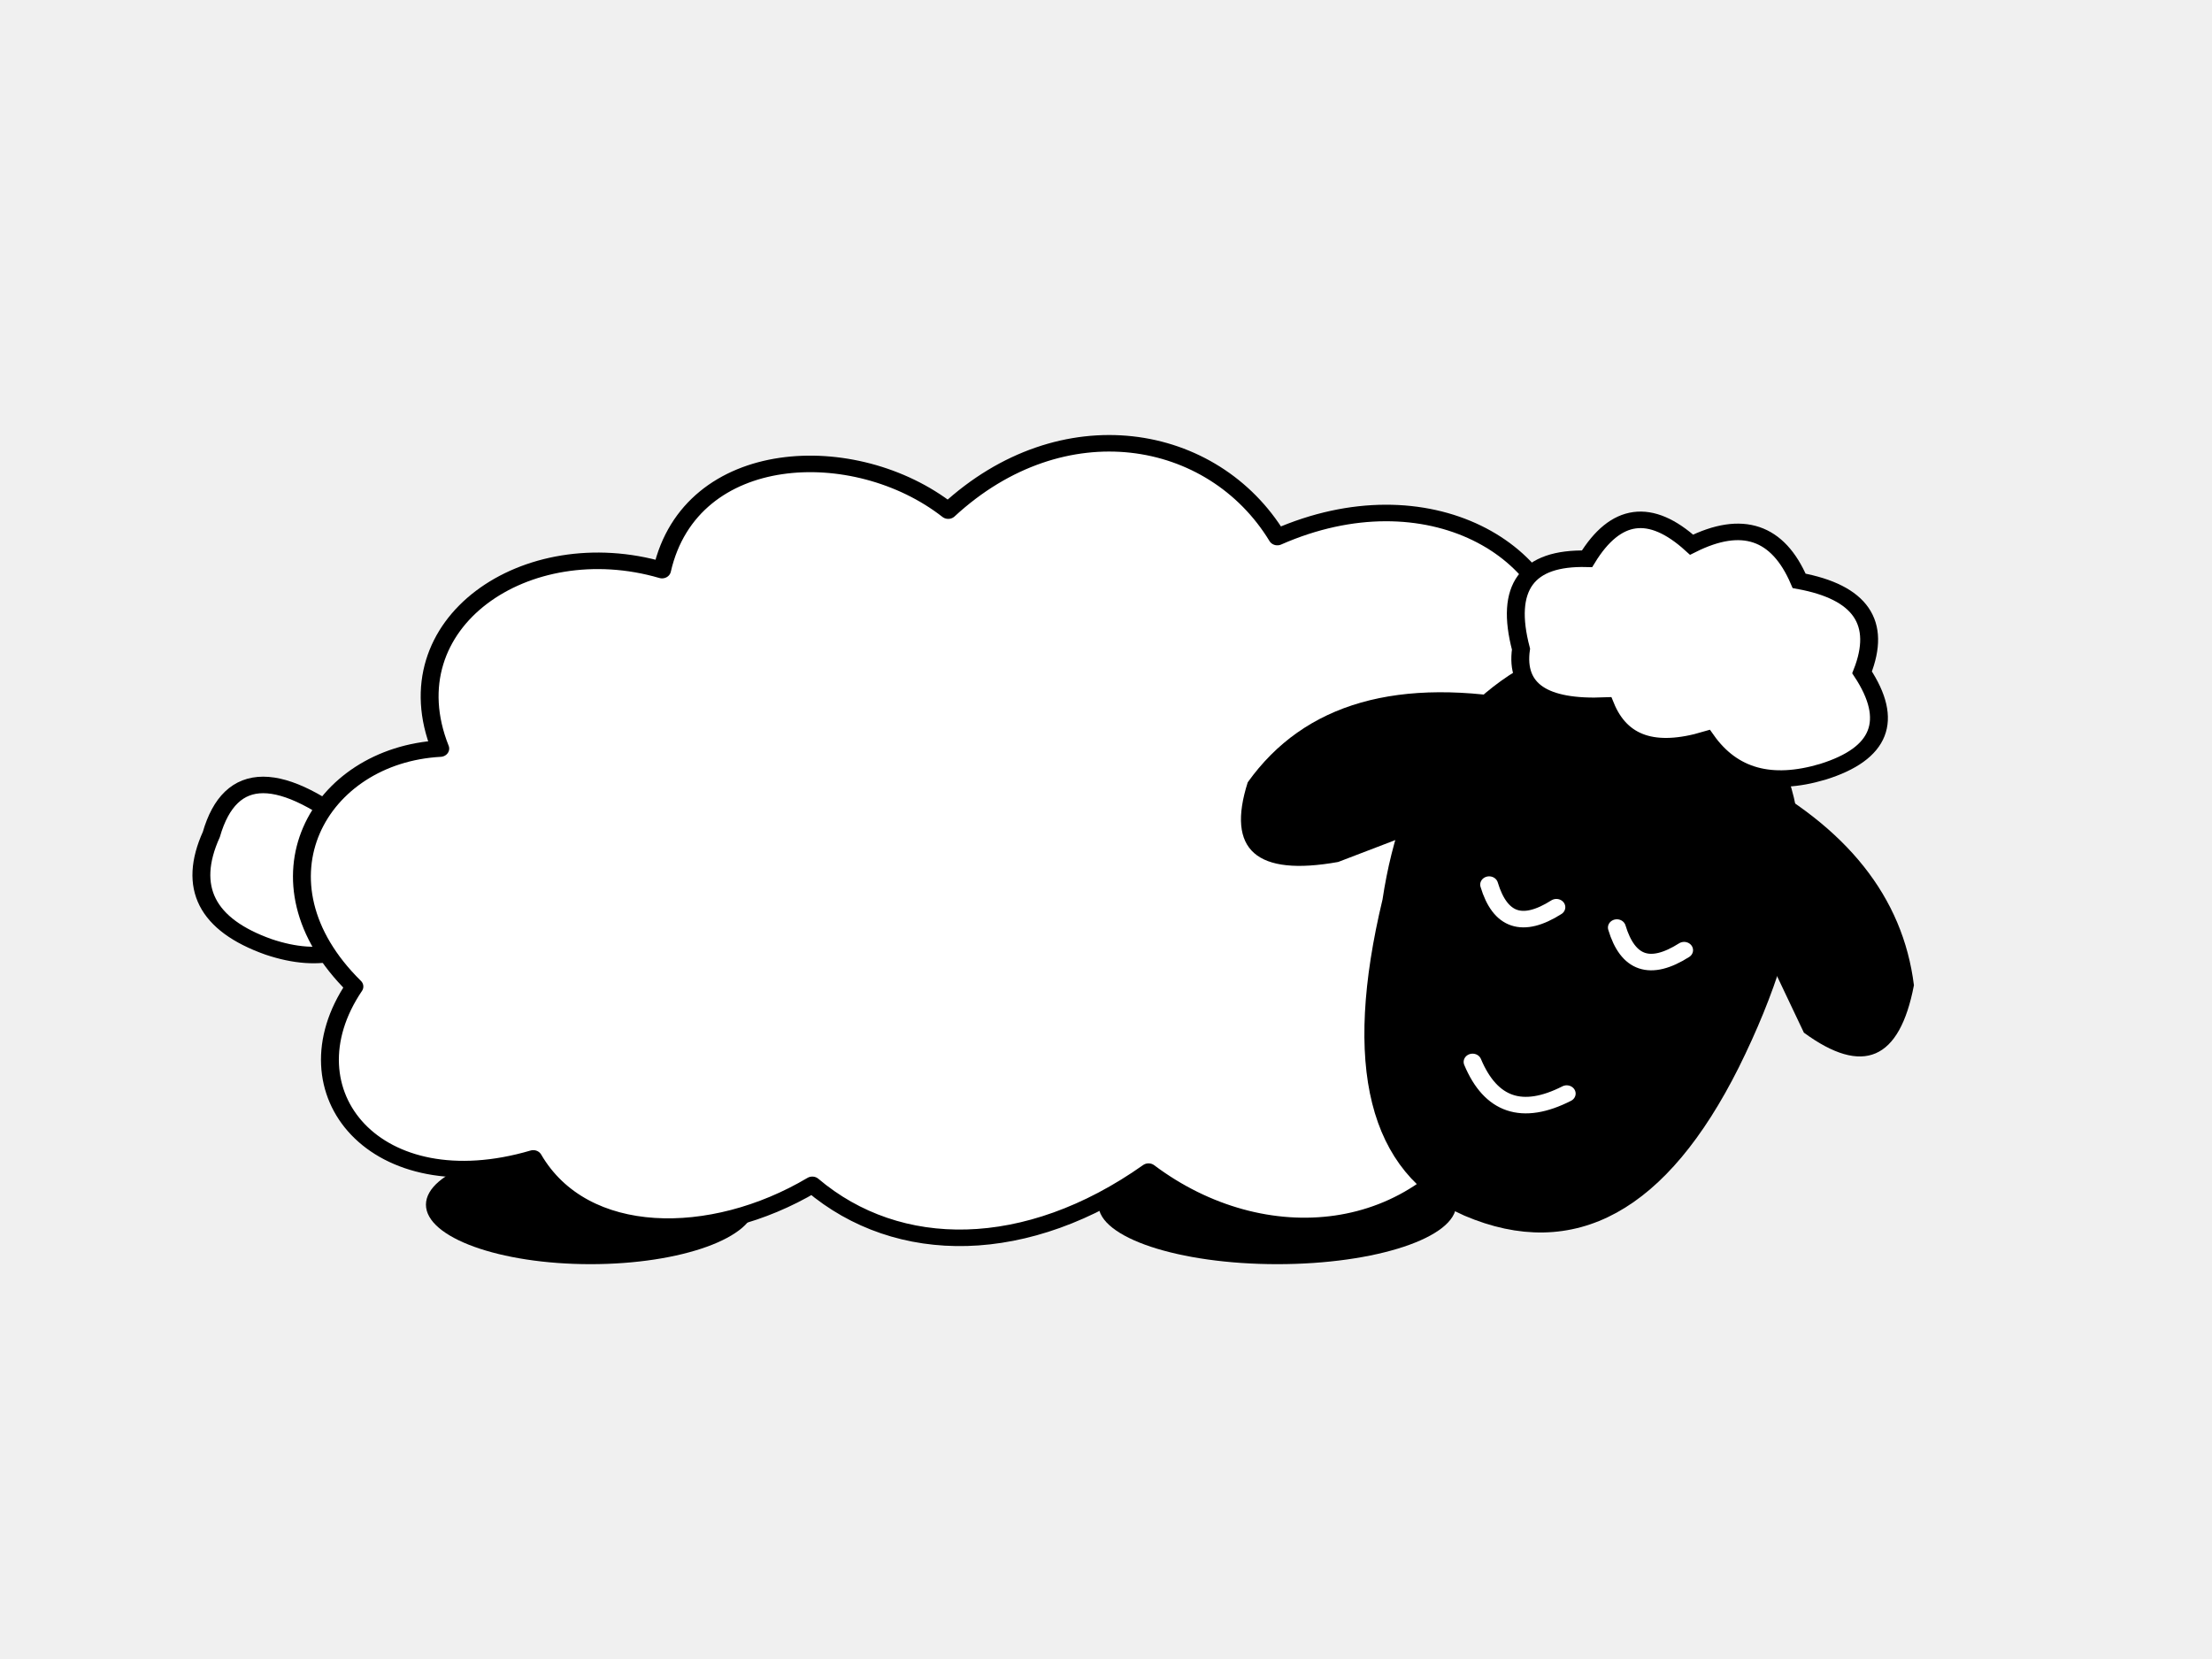
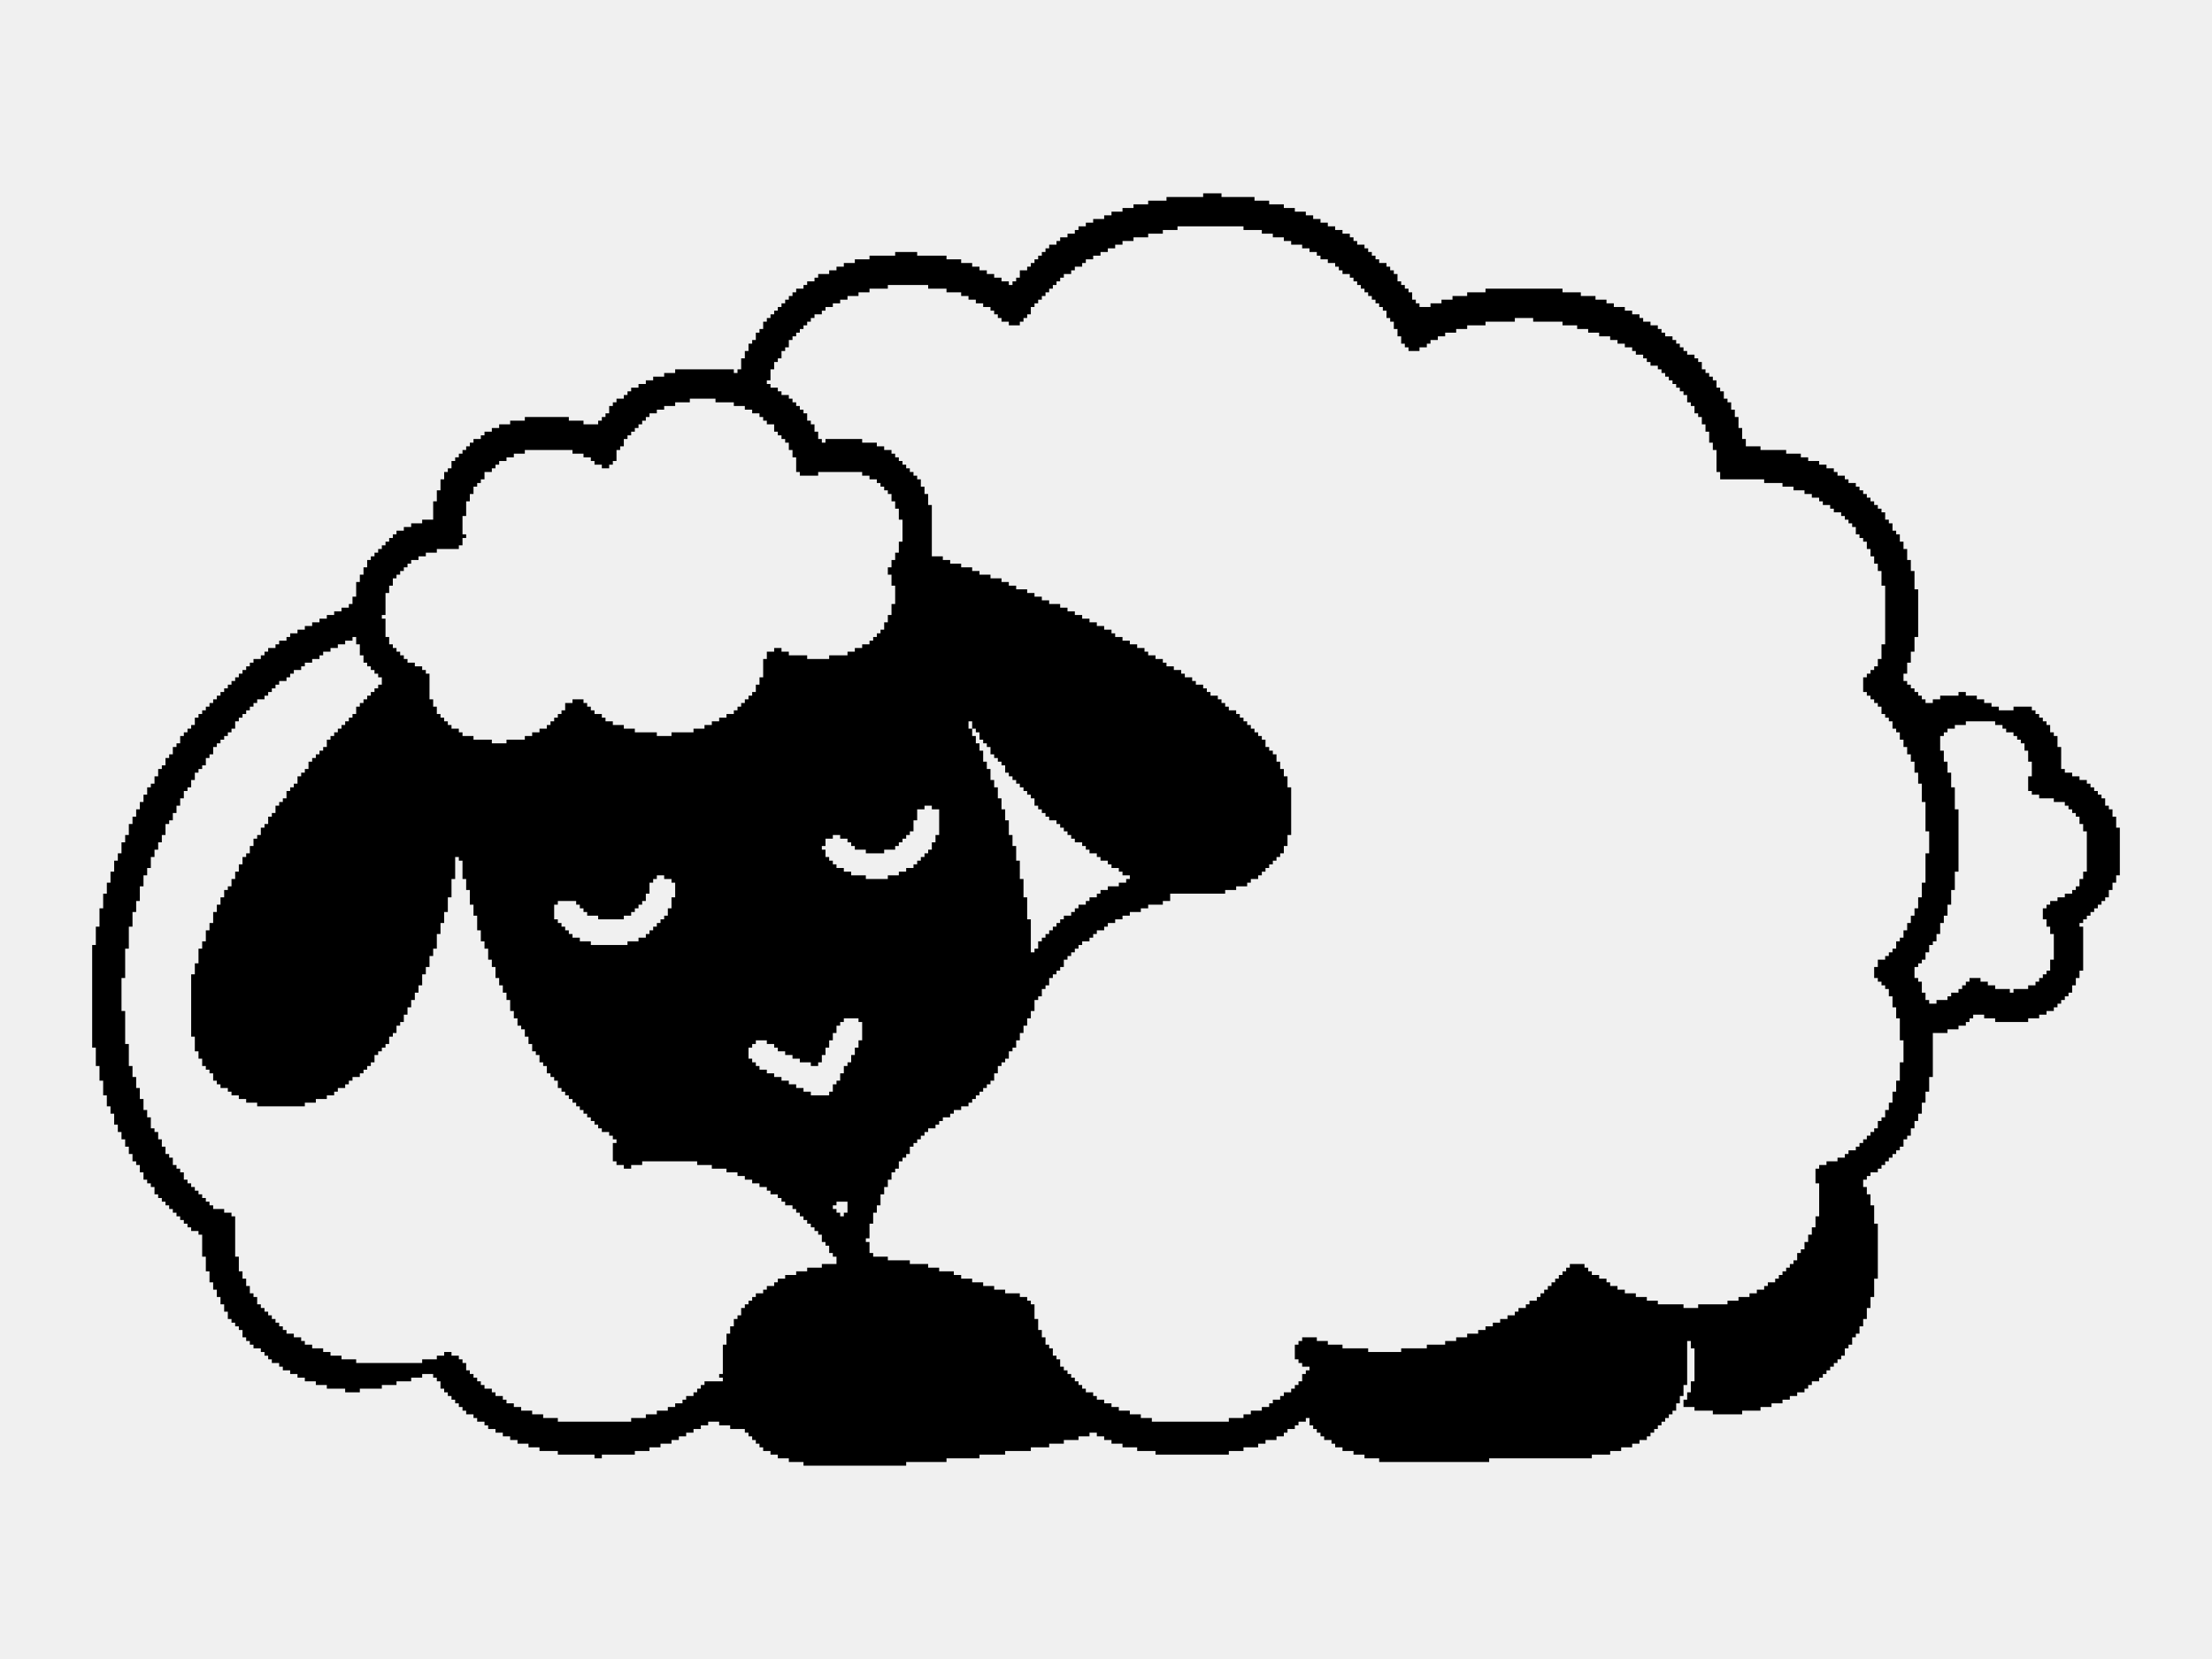
- <svg xmlns="http://www.w3.org/2000/svg" width="256" height="192" viewBox="0 0 256 192">
-   <g transform="translate(12 10) scale(.9)">
-     <g transform="translate(12 18) scale(.92 .85)">
-       <path d="M23 92q-17-15-21 0q-5 12 8 17q11 4 17-5" fill="white" stroke="black" stroke-width="2.5" />
-       <ellipse cx="55" cy="148" rx="23" ry="9" fill="black" />
-       <ellipse cx="151" cy="148" rx="25" ry="9" fill="black" />
-       <path d="M47 141C25 148 12 131 22 115C7 99 17 80 34 79C27 60 46 46 65 52C69 33 92 32 105 43C121 27 142 31 151 47C172 37 191 49 191 66C211 67 215 88 202 99C214 119 199 136 181 134C171 154 149 156 133 143C116 156 98 156 86 145C72 154 54 154 47 141Z" fill="white" stroke="black" stroke-width="2.5" stroke-linejoin="round" />
-       <g transform="rotate(20 183 93)">
-         <path d="M181 64q-16 15-10 43q5 38 26 40q24 2 27-33q3-37-15-49Z" fill="black" stroke="black" stroke-width="2.5" />
-         <path d="M179 72q-28 4-33 25q1 16 16 7l24-22M211 72q24 4 33 22q3 17-12 12l-21-22" fill="black" />
-         <path d="M183 100q5 7 10 0m9 0q5 7 10 0" fill="none" stroke="white" stroke-width="2.5" stroke-linecap="round" />
-         <path d="M190 126q7 8 14 0" fill="none" stroke="white" stroke-width="2.5" stroke-linecap="round" />
-         <path d="M175 65q-8-12 4-16q2-12 13-7q8-9 16 0q13-2 13 10q10 8 0 16q-9 7-17 1q-9 7-15 0q-12 5-14-4Z" fill="white" stroke="black" stroke-width="2.5" />
-       </g>
-     </g>
+ <svg xmlns="http://www.w3.org/2000/svg" width="384" height="288" viewBox="0 0 384 288">
+   <g transform="translate(16 33.56239) scale(0.636528)">
+     <path fill="black" d="M303 0h5v1h-5ZM293 1h24v1h-24ZM288 2h33v1h-33ZM284 3h41v1h-41ZM281 4h47v1h-47ZM278 5h53v1h-53ZM276 6h57v1h-57ZM273 7h62v1h-62ZM271 8h66v1h-66ZM269 9h27v1h-27ZM314 9h25v1h-25ZM268 10h24v1h-24ZM319 10h22v1h-22ZM266 11h22v1h-22ZM322 11h21v1h-21ZM264 12h20v1h-20ZM325 12h19v1h-19ZM263 13h18v1h-18ZM327 13h18v1h-18ZM261 14h18v1h-18ZM330 14h17v1h-17ZM260 15h17v1h-17ZM332 15h16v1h-16ZM219 16h6v1h-6ZM259 16h16v1h-16ZM334 16h15v1h-15ZM212 17h21v1h-21ZM258 17h15v1h-15ZM335 17h15v1h-15ZM208 18h29v1h-29ZM257 18h14v1h-14ZM337 18h14v1h-14ZM205 19h35v1h-35ZM256 19h14v1h-14ZM339 19h14v1h-14ZM203 20h39v1h-39ZM255 20h13v1h-13ZM340 20h14v1h-14ZM201 21h43v1h-43ZM253 21h14v1h-14ZM341 21h14v1h-14ZM198 22h48v1h-48ZM253 22h12v1h-12ZM343 22h13v1h-13ZM197 23h51v1h-51ZM252 23h12v1h-12ZM344 23h12v1h-12ZM195 24h55v1h-55ZM251 24h12v1h-12ZM345 24h12v1h-12ZM194 25h23v1h-23ZM228 25h34v1h-34ZM346 25h12v1h-12ZM192 26h20v1h-20ZM233 26h28v1h-28ZM347 26h12v1h-12ZM380 26h21v1h-21ZM191 27h18v1h-18ZM237 27h23v1h-23ZM348 27h12v1h-12ZM375 27h31v1h-31ZM190 28h16v1h-16ZM239 28h20v1h-20ZM349 28h11v1h-11ZM371 28h39v1h-39ZM189 29h15v1h-15ZM241 29h17v1h-17ZM350 29h11v1h-11ZM368 29h45v1h-45ZM188 30h14v1h-14ZM243 30h14v1h-14ZM351 30h11v1h-11ZM365 30h50v1h-50ZM187 31h13v1h-13ZM245 31h11v1h-11ZM352 31h66v1h-66ZM186 32h13v1h-13ZM246 32h10v1h-10ZM353 32h67v1h-67ZM185 33h12v1h-12ZM247 33h8v1h-8ZM353 33h69v1h-69ZM184 34h12v1h-12ZM248 34h6v1h-6ZM354 34h34v1h-34ZM393 34h30v1h-30ZM183 35h12v1h-12ZM250 35h3v1h-3ZM355 35h25v1h-25ZM401 35h24v1h-24ZM183 36h11v1h-11ZM355 36h20v1h-20ZM405 36h22v1h-22ZM182 37h11v1h-11ZM356 37h16v1h-16ZM408 37h20v1h-20ZM181 38h11v1h-11ZM356 38h13v1h-13ZM411 38h18v1h-18ZM181 39h10v1h-10ZM357 39h10v1h-10ZM414 39h17v1h-17ZM180 40h10v1h-10ZM357 40h8v1h-8ZM416 40h16v1h-16ZM179 41h11v1h-11ZM358 41h6v1h-6ZM418 41h15v1h-15ZM179 42h10v1h-10ZM359 42h3v1h-3ZM420 42h14v1h-14ZM178 43h10v1h-10ZM421 43h14v1h-14ZM178 44h10v1h-10ZM423 44h14v1h-14ZM177 45h10v1h-10ZM424 45h14v1h-14ZM177 46h9v1h-9ZM425 46h14v1h-14ZM177 47h9v1h-9ZM427 47h12v1h-12ZM159 48h16v1h-16ZM176 48h9v1h-9ZM428 48h12v1h-12ZM156 49h29v1h-29ZM429 49h12v1h-12ZM153 50h32v1h-32ZM430 50h12v1h-12ZM151 51h33v1h-33ZM431 51h12v1h-12ZM149 52h36v1h-36ZM432 52h11v1h-11ZM147 53h40v1h-40ZM433 53h11v1h-11ZM146 54h42v1h-42ZM434 54h11v1h-11ZM145 55h45v1h-45ZM435 55h10v1h-10ZM143 56h20v1h-20ZM170 56h21v1h-21ZM435 56h11v1h-11ZM142 57h17v1h-17ZM175 57h17v1h-17ZM436 57h11v1h-11ZM141 58h15v1h-15ZM178 58h15v1h-15ZM437 58h10v1h-10ZM141 59h13v1h-13ZM180 59h14v1h-14ZM437 59h11v1h-11ZM140 60h12v1h-12ZM182 60h13v1h-13ZM438 60h10v1h-10ZM118 61h12v1h-12ZM139 61h12v1h-12ZM183 61h12v1h-12ZM439 61h10v1h-10ZM114 62h20v1h-20ZM138 62h12v1h-12ZM184 62h12v1h-12ZM439 62h10v1h-10ZM111 63h38v1h-38ZM186 63h11v1h-11ZM440 63h9v1h-9ZM109 64h39v1h-39ZM186 64h11v1h-11ZM440 64h10v1h-10ZM107 65h40v1h-40ZM187 65h11v1h-11ZM441 65h9v1h-9ZM106 66h40v1h-40ZM188 66h10v1h-10ZM441 66h9v1h-9ZM104 67h41v1h-41ZM189 67h10v1h-10ZM200 67h10v1h-10ZM441 67h10v1h-10ZM103 68h42v1h-42ZM190 68h24v1h-24ZM442 68h9v1h-9ZM102 69h42v1h-42ZM190 69h26v1h-26ZM442 69h13v1h-13ZM101 70h17v1h-17ZM131 70h12v1h-12ZM191 70h27v1h-27ZM443 70h19v1h-19ZM100 71h15v1h-15ZM134 71h9v1h-9ZM191 71h28v1h-28ZM443 71h23v1h-23ZM99 72h14v1h-14ZM136 72h7v1h-7ZM192 72h28v1h-28ZM443 72h25v1h-25ZM98 73h13v1h-13ZM137 73h5v1h-5ZM192 73h29v1h-29ZM443 73h28v1h-28ZM98 74h12v1h-12ZM139 74h2v1h-2ZM192 74h30v1h-30ZM443 74h30v1h-30ZM97 75h12v1h-12ZM192 75h31v1h-31ZM443 75h32v1h-32ZM96 76h11v1h-11ZM193 76h5v1h-5ZM210 76h14v1h-14ZM444 76h32v1h-32ZM96 77h11v1h-11ZM212 77h13v1h-13ZM444 77h34v1h-34ZM95 78h11v1h-11ZM214 78h12v1h-12ZM456 78h23v1h-23ZM95 79h10v1h-10ZM215 79h11v1h-11ZM461 79h20v1h-20ZM95 80h9v1h-9ZM216 80h11v1h-11ZM464 80h18v1h-18ZM94 81h10v1h-10ZM217 81h10v1h-10ZM467 81h16v1h-16ZM94 82h9v1h-9ZM218 82h10v1h-10ZM469 82h15v1h-15ZM94 83h9v1h-9ZM218 83h10v1h-10ZM471 83h14v1h-14ZM93 84h9v1h-9ZM219 84h9v1h-9ZM472 84h14v1h-14ZM93 85h9v1h-9ZM219 85h10v1h-10ZM474 85h13v1h-13ZM93 86h9v1h-9ZM220 86h9v1h-9ZM475 86h13v1h-13ZM93 87h9v1h-9ZM220 87h9v1h-9ZM477 87h12v1h-12ZM93 88h8v1h-8ZM220 88h9v1h-9ZM478 88h11v1h-11ZM90 89h11v1h-11ZM221 89h8v1h-8ZM479 89h11v1h-11ZM87 90h14v1h-14ZM221 90h8v1h-8ZM480 90h11v1h-11ZM85 91h16v1h-16ZM221 91h8v1h-8ZM481 91h10v1h-10ZM83 92h18v1h-18ZM221 92h8v1h-8ZM481 92h11v1h-11ZM82 93h20v1h-20ZM221 93h8v1h-8ZM482 93h11v1h-11ZM81 94h20v1h-20ZM221 94h8v1h-8ZM483 94h10v1h-10ZM80 95h21v1h-21ZM220 95h9v1h-9ZM484 95h10v1h-10ZM79 96h21v1h-21ZM220 96h9v1h-9ZM484 96h10v1h-10ZM78 97h16v1h-16ZM220 97h9v1h-9ZM485 97h10v1h-10ZM77 98h14v1h-14ZM219 98h10v1h-10ZM485 98h10v1h-10ZM76 99h13v1h-13ZM219 99h13v1h-13ZM486 99h9v1h-9ZM75 100h12v1h-12ZM218 100h16v1h-16ZM486 100h10v1h-10ZM75 101h11v1h-11ZM218 101h19v1h-19ZM487 101h9v1h-9ZM74 102h11v1h-11ZM217 102h23v1h-23ZM487 102h9v1h-9ZM74 103h10v1h-10ZM217 103h25v1h-25ZM488 103h9v1h-9ZM73 104h10v1h-10ZM218 104h27v1h-27ZM488 104h9v1h-9ZM73 105h9v1h-9ZM218 105h30v1h-30ZM488 105h9v1h-9ZM72 106h10v1h-10ZM218 106h32v1h-32ZM488 106h9v1h-9ZM72 107h9v1h-9ZM219 107h33v1h-33ZM489 107h8v1h-8ZM72 108h9v1h-9ZM219 108h36v1h-36ZM489 108h9v1h-9ZM72 109h8v1h-8ZM219 109h38v1h-38ZM489 109h9v1h-9ZM71 110h9v1h-9ZM219 110h40v1h-40ZM489 110h9v1h-9ZM71 111h9v1h-9ZM219 111h42v1h-42ZM489 111h9v1h-9ZM70 112h10v1h-10ZM218 112h46v1h-46ZM489 112h9v1h-9ZM68 113h12v1h-12ZM218 113h48v1h-48ZM489 113h9v1h-9ZM66 114h14v1h-14ZM218 114h50v1h-50ZM489 114h9v1h-9ZM64 115h15v1h-15ZM217 115h53v1h-53ZM489 115h9v1h-9ZM62 116h18v1h-18ZM217 116h55v1h-55ZM489 116h9v1h-9ZM60 117h20v1h-20ZM216 117h58v1h-58ZM489 117h9v1h-9ZM58 118h22v1h-22ZM216 118h60v1h-60ZM489 118h9v1h-9ZM56 119h24v1h-24ZM215 119h63v1h-63ZM489 119h9v1h-9ZM54 120h26v1h-26ZM214 120h65v1h-65ZM489 120h9v1h-9ZM53 121h18v1h-18ZM72 121h9v1h-9ZM213 121h68v1h-68ZM489 121h8v1h-8ZM51 122h18v1h-18ZM72 122h9v1h-9ZM212 122h71v1h-71ZM489 122h8v1h-8ZM50 123h17v1h-17ZM73 123h9v1h-9ZM210 123h75v1h-75ZM488 123h9v1h-9ZM48 124h17v1h-17ZM73 124h10v1h-10ZM186 124h2v1h-2ZM208 124h79v1h-79ZM488 124h9v1h-9ZM47 125h16v1h-16ZM73 125h11v1h-11ZM184 125h6v1h-6ZM206 125h82v1h-82ZM488 125h8v1h-8ZM46 126h16v1h-16ZM74 126h11v1h-11ZM184 126h11v1h-11ZM201 126h89v1h-89ZM488 126h8v1h-8ZM44 127h16v1h-16ZM74 127h12v1h-12ZM183 127h109v1h-109ZM487 127h9v1h-9ZM43 128h15v1h-15ZM75 128h13v1h-13ZM183 128h110v1h-110ZM487 128h8v1h-8ZM42 129h15v1h-15ZM76 129h14v1h-14ZM183 129h112v1h-112ZM486 129h9v1h-9ZM41 130h14v1h-14ZM77 130h14v1h-14ZM183 130h114v1h-114ZM485 130h10v1h-10ZM40 131h14v1h-14ZM78 131h14v1h-14ZM183 131h115v1h-115ZM484 131h10v1h-10ZM39 132h14v1h-14ZM79 132h13v1h-13ZM182 132h118v1h-118ZM483 132h11v1h-11ZM38 133h13v1h-13ZM79 133h13v1h-13ZM182 133h119v1h-119ZM483 133h12v1h-12ZM37 134h13v1h-13ZM78 134h14v1h-14ZM181 134h122v1h-122ZM483 134h13v1h-13ZM36 135h13v1h-13ZM77 135h15v1h-15ZM181 135h123v1h-123ZM483 135h14v1h-14ZM35 136h13v1h-13ZM76 136h16v1h-16ZM180 136h125v1h-125ZM484 136h14v1h-14ZM509 136h2v1h-2ZM34 137h13v1h-13ZM75 137h17v1h-17ZM179 137h128v1h-128ZM485 137h14v1h-14ZM504 137h10v1h-10ZM33 138h12v1h-12ZM74 138h19v1h-19ZM131 138h3v1h-3ZM178 138h130v1h-130ZM486 138h14v1h-14ZM502 138h14v1h-14ZM32 139h12v1h-12ZM73 139h20v1h-20ZM129 139h6v1h-6ZM177 139h132v1h-132ZM487 139h31v1h-31ZM31 140h12v1h-12ZM72 140h22v1h-22ZM129 140h7v1h-7ZM176 140h134v1h-134ZM488 140h32v1h-32ZM524 140h5v1h-5ZM30 141h12v1h-12ZM72 141h22v1h-22ZM128 141h9v1h-9ZM175 141h137v1h-137ZM488 141h42v1h-42ZM29 142h12v1h-12ZM71 142h24v1h-24ZM127 142h12v1h-12ZM173 142h140v1h-140ZM489 142h42v1h-42ZM28 143h12v1h-12ZM70 143h26v1h-26ZM126 143h14v1h-14ZM171 143h143v1h-143ZM490 143h42v1h-42ZM28 144h11v1h-11ZM69 144h28v1h-28ZM125 144h17v1h-17ZM169 144h70v1h-70ZM240 144h75v1h-75ZM491 144h20v1h-20ZM519 144h14v1h-14ZM27 145h12v1h-12ZM68 145h30v1h-30ZM124 145h21v1h-21ZM167 145h72v1h-72ZM240 145h76v1h-76ZM491 145h17v1h-17ZM521 145h13v1h-13ZM26 146h12v1h-12ZM67 146h33v1h-33ZM122 146h26v1h-26ZM164 146h76v1h-76ZM241 146h76v1h-76ZM492 146h14v1h-14ZM522 146h12v1h-12ZM25 147h12v1h-12ZM66 147h35v1h-35ZM120 147h34v1h-34ZM158 147h82v1h-82ZM242 147h76v1h-76ZM493 147h12v1h-12ZM524 147h11v1h-11ZM24 148h12v1h-12ZM65 148h39v1h-39ZM118 148h123v1h-123ZM242 148h77v1h-77ZM493 148h11v1h-11ZM525 148h11v1h-11ZM24 149h11v1h-11ZM64 149h45v1h-45ZM113 149h128v1h-128ZM243 149h77v1h-77ZM494 149h10v1h-10ZM526 149h10v1h-10ZM23 150h11v1h-11ZM64 150h178v1h-178ZM244 150h76v1h-76ZM494 150h10v1h-10ZM527 150h9v1h-9ZM22 151h11v1h-11ZM63 151h179v1h-179ZM245 151h76v1h-76ZM495 151h9v1h-9ZM527 151h10v1h-10ZM22 152h11v1h-11ZM62 152h181v1h-181ZM245 152h77v1h-77ZM495 152h10v1h-10ZM528 152h9v1h-9ZM21 153h11v1h-11ZM61 153h182v1h-182ZM246 153h77v1h-77ZM496 153h9v1h-9ZM528 153h9v1h-9ZM20 154h11v1h-11ZM60 154h183v1h-183ZM247 154h76v1h-76ZM496 154h9v1h-9ZM528 154h9v1h-9ZM20 155h11v1h-11ZM59 155h185v1h-185ZM248 155h76v1h-76ZM497 155h9v1h-9ZM529 155h8v1h-8ZM19 156h11v1h-11ZM59 156h185v1h-185ZM249 156h75v1h-75ZM497 156h9v1h-9ZM529 156h8v1h-8ZM18 157h11v1h-11ZM58 157h187v1h-187ZM249 157h76v1h-76ZM497 157h9v1h-9ZM529 157h9v1h-9ZM18 158h10v1h-10ZM57 158h188v1h-188ZM250 158h75v1h-75ZM498 158h9v1h-9ZM529 158h11v1h-11ZM17 159h11v1h-11ZM56 159h189v1h-189ZM251 159h75v1h-75ZM498 159h9v1h-9ZM528 159h14v1h-14ZM17 160h10v1h-10ZM56 160h190v1h-190ZM252 160h74v1h-74ZM498 160h9v1h-9ZM528 160h16v1h-16ZM16 161h11v1h-11ZM55 161h191v1h-191ZM253 161h73v1h-73ZM499 161h8v1h-8ZM528 161h17v1h-17ZM15 162h11v1h-11ZM54 162h193v1h-193ZM254 162h73v1h-73ZM499 162h9v1h-9ZM528 162h18v1h-18ZM15 163h10v1h-10ZM53 163h194v1h-194ZM255 163h72v1h-72ZM499 163h9v1h-9ZM529 163h18v1h-18ZM14 164h11v1h-11ZM53 164h194v1h-194ZM256 164h71v1h-71ZM499 164h9v1h-9ZM531 164h17v1h-17ZM14 165h10v1h-10ZM52 165h196v1h-196ZM257 165h70v1h-70ZM499 165h9v1h-9ZM535 165h14v1h-14ZM13 166h11v1h-11ZM51 166h197v1h-197ZM257 166h70v1h-70ZM500 166h8v1h-8ZM538 166h11v1h-11ZM13 167h10v1h-10ZM50 167h177v1h-177ZM229 167h19v1h-19ZM258 167h69v1h-69ZM500 167h8v1h-8ZM539 167h11v1h-11ZM12 168h11v1h-11ZM50 168h175v1h-175ZM231 168h18v1h-18ZM259 168h68v1h-68ZM500 168h9v1h-9ZM540 168h11v1h-11ZM12 169h10v1h-10ZM49 169h176v1h-176ZM231 169h18v1h-18ZM260 169h67v1h-67ZM500 169h9v1h-9ZM541 169h10v1h-10ZM11 170h11v1h-11ZM48 170h177v1h-177ZM231 170h18v1h-18ZM261 170h66v1h-66ZM500 170h9v1h-9ZM542 170h10v1h-10ZM11 171h10v1h-10ZM48 171h176v1h-176ZM231 171h19v1h-19ZM263 171h64v1h-64ZM500 171h9v1h-9ZM542 171h10v1h-10ZM10 172h10v1h-10ZM47 172h177v1h-177ZM231 172h19v1h-19ZM264 172h63v1h-63ZM500 172h9v1h-9ZM543 172h9v1h-9ZM10 173h10v1h-10ZM46 173h178v1h-178ZM231 173h19v1h-19ZM265 173h62v1h-62ZM500 173h9v1h-9ZM543 173h10v1h-10ZM10 174h10v1h-10ZM46 174h177v1h-177ZM231 174h19v1h-19ZM266 174h61v1h-61ZM501 174h8v1h-8ZM544 174h9v1h-9ZM9 175h10v1h-10ZM45 175h157v1h-157ZM204 175h18v1h-18ZM230 175h21v1h-21ZM267 175h59v1h-59ZM501 175h8v1h-8ZM544 175h9v1h-9ZM9 176h10v1h-10ZM44 176h156v1h-156ZM206 176h15v1h-15ZM230 176h21v1h-21ZM268 176h58v1h-58ZM501 176h8v1h-8ZM544 176h9v1h-9ZM8 177h10v1h-10ZM44 177h156v1h-156ZM207 177h13v1h-13ZM229 177h22v1h-22ZM270 177h56v1h-56ZM501 177h8v1h-8ZM544 177h9v1h-9ZM8 178h10v1h-10ZM43 178h156v1h-156ZM208 178h11v1h-11ZM229 178h23v1h-23ZM271 178h54v1h-54ZM501 178h8v1h-8ZM544 178h9v1h-9ZM8 179h9v1h-9ZM43 179h157v1h-157ZM211 179h5v1h-5ZM228 179h24v1h-24ZM272 179h53v1h-53ZM501 179h8v1h-8ZM544 179h9v1h-9ZM7 180h10v1h-10ZM42 180h158v1h-158ZM227 180h25v1h-25ZM274 180h50v1h-50ZM500 180h9v1h-9ZM544 180h9v1h-9ZM7 181h9v1h-9ZM41 181h58v1h-58ZM100 181h101v1h-101ZM226 181h26v1h-26ZM275 181h48v1h-48ZM500 181h9v1h-9ZM544 181h9v1h-9ZM6 182h10v1h-10ZM41 182h58v1h-58ZM101 182h101v1h-101ZM225 182h28v1h-28ZM277 182h45v1h-45ZM500 182h9v1h-9ZM544 182h9v1h-9ZM6 183h10v1h-10ZM40 183h59v1h-59ZM101 183h102v1h-102ZM224 183h29v1h-29ZM278 183h43v1h-43ZM500 183h9v1h-9ZM544 183h9v1h-9ZM6 184h9v1h-9ZM40 184h59v1h-59ZM101 184h104v1h-104ZM222 184h31v1h-31ZM280 184h40v1h-40ZM500 184h9v1h-9ZM544 184h9v1h-9ZM5 185h10v1h-10ZM39 185h60v1h-60ZM101 185h106v1h-106ZM220 185h33v1h-33ZM281 185h38v1h-38ZM500 185h8v1h-8ZM543 185h10v1h-10ZM5 186h9v1h-9ZM39 186h60v1h-60ZM101 186h53v1h-53ZM156 186h55v1h-55ZM217 186h36v1h-36ZM283 186h35v1h-35ZM500 186h8v1h-8ZM543 186h9v1h-9ZM5 187h9v1h-9ZM38 187h60v1h-60ZM102 187h51v1h-51ZM158 187h96v1h-96ZM282 187h34v1h-34ZM500 187h8v1h-8ZM542 187h10v1h-10ZM4 188h10v1h-10ZM38 188h60v1h-60ZM102 188h50v1h-50ZM159 188h95v1h-95ZM280 188h35v1h-35ZM499 188h9v1h-9ZM542 188h9v1h-9ZM4 189h9v1h-9ZM37 189h61v1h-61ZM102 189h50v1h-50ZM159 189h95v1h-95ZM277 189h35v1h-35ZM499 189h9v1h-9ZM541 189h10v1h-10ZM4 190h9v1h-9ZM36 190h62v1h-62ZM103 190h49v1h-49ZM159 190h95v1h-95ZM275 190h34v1h-34ZM499 190h8v1h-8ZM540 190h10v1h-10ZM3 191h10v1h-10ZM36 191h62v1h-62ZM103 191h48v1h-48ZM159 191h95v1h-95ZM274 191h20v1h-20ZM499 191h8v1h-8ZM538 191h12v1h-12ZM3 192h10v1h-10ZM35 192h62v1h-62ZM103 192h48v1h-48ZM158 192h97v1h-97ZM272 192h22v1h-22ZM498 192h9v1h-9ZM536 192h13v1h-13ZM3 193h9v1h-9ZM35 193h62v1h-62ZM103 193h24v1h-24ZM132 193h18v1h-18ZM158 193h97v1h-97ZM271 193h21v1h-21ZM498 193h9v1h-9ZM534 193h14v1h-14ZM3 194h9v1h-9ZM34 194h63v1h-63ZM104 194h22v1h-22ZM133 194h16v1h-16ZM158 194h97v1h-97ZM269 194h19v1h-19ZM498 194h8v1h-8ZM533 194h14v1h-14ZM2 195h10v1h-10ZM34 195h63v1h-63ZM104 195h22v1h-22ZM134 195h14v1h-14ZM157 195h98v1h-98ZM268 195h18v1h-18ZM497 195h9v1h-9ZM532 195h14v1h-14ZM2 196h9v1h-9ZM33 196h63v1h-63ZM104 196h22v1h-22ZM135 196h12v1h-12ZM157 196h98v1h-98ZM267 196h16v1h-16ZM497 196h9v1h-9ZM532 196h13v1h-13ZM2 197h9v1h-9ZM33 197h63v1h-63ZM105 197h21v1h-21ZM138 197h7v1h-7ZM156 197h99v1h-99ZM265 197h16v1h-16ZM496 197h9v1h-9ZM532 197h12v1h-12ZM2 198h9v1h-9ZM33 198h63v1h-63ZM105 198h22v1h-22ZM155 198h101v1h-101ZM264 198h15v1h-15ZM496 198h9v1h-9ZM533 198h10v1h-10ZM2 199h9v1h-9ZM32 199h63v1h-63ZM105 199h23v1h-23ZM154 199h102v1h-102ZM263 199h14v1h-14ZM495 199h9v1h-9ZM533 199h9v1h-9ZM1 200h9v1h-9ZM32 200h63v1h-63ZM105 200h24v1h-24ZM153 200h103v1h-103ZM262 200h14v1h-14ZM495 200h9v1h-9ZM534 200h9v1h-9ZM1 201h9v1h-9ZM31 201h64v1h-64ZM106 201h24v1h-24ZM152 201h104v1h-104ZM261 201h13v1h-13ZM494 201h10v1h-10ZM534 201h9v1h-9ZM1 202h9v1h-9ZM31 202h63v1h-63ZM106 202h25v1h-25ZM151 202h105v1h-105ZM260 202h13v1h-13ZM494 202h9v1h-9ZM535 202h8v1h-8ZM1 203h9v1h-9ZM31 203h63v1h-63ZM106 203h27v1h-27ZM149 203h107v1h-107ZM259 203h13v1h-13ZM493 203h10v1h-10ZM535 203h8v1h-8ZM1 204h9v1h-9ZM30 204h64v1h-64ZM107 204h29v1h-29ZM146 204h110v1h-110ZM258 204h12v1h-12ZM492 204h10v1h-10ZM535 204h8v1h-8ZM0 205h10v1h-10ZM30 205h64v1h-64ZM107 205h149v1h-149ZM258 205h11v1h-11ZM492 205h9v1h-9ZM535 205h8v1h-8ZM0 206h9v1h-9ZM29 206h64v1h-64ZM108 206h148v1h-148ZM257 206h11v1h-11ZM491 206h10v1h-10ZM535 206h8v1h-8ZM0 207h9v1h-9ZM29 207h64v1h-64ZM108 207h159v1h-159ZM490 207h10v1h-10ZM535 207h8v1h-8ZM0 208h9v1h-9ZM29 208h63v1h-63ZM108 208h158v1h-158ZM489 208h11v1h-11ZM535 208h8v1h-8ZM0 209h9v1h-9ZM29 209h63v1h-63ZM109 209h156v1h-156ZM487 209h12v1h-12ZM534 209h9v1h-9ZM0 210h9v1h-9ZM28 210h64v1h-64ZM109 210h156v1h-156ZM487 210h11v1h-11ZM534 210h9v1h-9ZM0 211h9v1h-9ZM28 211h63v1h-63ZM110 211h154v1h-154ZM486 211h11v1h-11ZM534 211h9v1h-9ZM0 212h9v1h-9ZM28 212h63v1h-63ZM110 212h153v1h-153ZM486 212h11v1h-11ZM533 212h9v1h-9ZM0 213h9v1h-9ZM27 213h63v1h-63ZM110 213h152v1h-152ZM486 213h11v1h-11ZM532 213h10v1h-10ZM0 214h8v1h-8ZM27 214h63v1h-63ZM111 214h150v1h-150ZM487 214h11v1h-11ZM512 214h3v1h-3ZM531 214h10v1h-10ZM0 215h8v1h-8ZM27 215h63v1h-63ZM111 215h150v1h-150ZM488 215h11v1h-11ZM511 215h6v1h-6ZM530 215h11v1h-11ZM0 216h8v1h-8ZM27 216h62v1h-62ZM112 216h148v1h-148ZM489 216h10v1h-10ZM510 216h9v1h-9ZM528 216h12v1h-12ZM0 217h8v1h-8ZM27 217h62v1h-62ZM112 217h147v1h-147ZM490 217h9v1h-9ZM509 217h14v1h-14ZM524 217h16v1h-16ZM0 218h8v1h-8ZM27 218h61v1h-61ZM113 218h146v1h-146ZM490 218h10v1h-10ZM507 218h32v1h-32ZM0 219h8v1h-8ZM27 219h61v1h-61ZM113 219h145v1h-145ZM491 219h9v1h-9ZM506 219h32v1h-32ZM0 220h8v1h-8ZM27 220h60v1h-60ZM114 220h143v1h-143ZM491 220h10v1h-10ZM503 220h34v1h-34ZM0 221h8v1h-8ZM27 221h60v1h-60ZM114 221h143v1h-143ZM491 221h45v1h-45ZM0 222h8v1h-8ZM27 222h59v1h-59ZM114 222h143v1h-143ZM492 222h43v1h-43ZM0 223h9v1h-9ZM27 223h59v1h-59ZM115 223h141v1h-141ZM492 223h41v1h-41ZM0 224h9v1h-9ZM27 224h58v1h-58ZM115 224h141v1h-141ZM492 224h21v1h-21ZM516 224h15v1h-15ZM0 225h9v1h-9ZM27 225h58v1h-58ZM116 225h89v1h-89ZM209 225h46v1h-46ZM493 225h19v1h-19ZM519 225h9v1h-9ZM0 226h9v1h-9ZM27 226h57v1h-57ZM116 226h88v1h-88ZM210 226h45v1h-45ZM493 226h18v1h-18ZM0 227h9v1h-9ZM27 227h56v1h-56ZM117 227h86v1h-86ZM210 227h44v1h-44ZM493 227h16v1h-16ZM0 228h9v1h-9ZM27 228h56v1h-56ZM118 228h85v1h-85ZM210 228h44v1h-44ZM493 228h13v1h-13ZM0 229h9v1h-9ZM27 229h55v1h-55ZM118 229h84v1h-84ZM210 229h43v1h-43ZM493 229h9v1h-9ZM0 230h9v1h-9ZM28 230h53v1h-53ZM119 230h83v1h-83ZM210 230h43v1h-43ZM493 230h9v1h-9ZM0 231h9v1h-9ZM28 231h53v1h-53ZM119 231h62v1h-62ZM184 231h17v1h-17ZM209 231h43v1h-43ZM494 231h8v1h-8ZM0 232h10v1h-10ZM28 232h52v1h-52ZM120 232h60v1h-60ZM186 232h15v1h-15ZM209 232h43v1h-43ZM494 232h8v1h-8ZM1 233h9v1h-9ZM28 233h51v1h-51ZM120 233h59v1h-59ZM187 233h13v1h-13ZM208 233h43v1h-43ZM494 233h8v1h-8ZM1 234h9v1h-9ZM29 234h49v1h-49ZM121 234h58v1h-58ZM189 234h11v1h-11ZM208 234h42v1h-42ZM494 234h8v1h-8ZM1 235h9v1h-9ZM29 235h48v1h-48ZM122 235h57v1h-57ZM191 235h8v1h-8ZM207 235h43v1h-43ZM494 235h8v1h-8ZM1 236h9v1h-9ZM30 236h47v1h-47ZM122 236h58v1h-58ZM193 236h6v1h-6ZM207 236h42v1h-42ZM494 236h8v1h-8ZM1 237h9v1h-9ZM30 237h46v1h-46ZM123 237h58v1h-58ZM196 237h2v1h-2ZM206 237h42v1h-42ZM493 237h9v1h-9ZM2 238h9v1h-9ZM31 238h44v1h-44ZM124 238h58v1h-58ZM205 238h42v1h-42ZM493 238h9v1h-9ZM2 239h9v1h-9ZM32 239h42v1h-42ZM124 239h60v1h-60ZM205 239h42v1h-42ZM493 239h9v1h-9ZM2 240h9v1h-9ZM33 240h40v1h-40ZM125 240h61v1h-61ZM204 240h42v1h-42ZM493 240h9v1h-9ZM2 241h10v1h-10ZM33 241h38v1h-38ZM126 241h62v1h-62ZM204 241h42v1h-42ZM493 241h8v1h-8ZM3 242h9v1h-9ZM34 242h36v1h-36ZM127 242h63v1h-63ZM203 242h42v1h-42ZM492 242h9v1h-9ZM3 243h9v1h-9ZM35 243h34v1h-34ZM127 243h65v1h-65ZM202 243h42v1h-42ZM492 243h9v1h-9ZM3 244h10v1h-10ZM37 244h30v1h-30ZM128 244h66v1h-66ZM202 244h41v1h-41ZM492 244h9v1h-9ZM3 245h10v1h-10ZM38 245h28v1h-28ZM129 245h67v1h-67ZM201 245h41v1h-41ZM491 245h9v1h-9ZM4 246h9v1h-9ZM40 246h24v1h-24ZM130 246h111v1h-111ZM491 246h9v1h-9ZM4 247h10v1h-10ZM42 247h19v1h-19ZM131 247h109v1h-109ZM491 247h9v1h-9ZM4 248h10v1h-10ZM45 248h13v1h-13ZM132 248h107v1h-107ZM490 248h9v1h-9ZM5 249h9v1h-9ZM133 249h104v1h-104ZM490 249h9v1h-9ZM5 250h10v1h-10ZM134 250h101v1h-101ZM489 250h10v1h-10ZM6 251h9v1h-9ZM135 251h99v1h-99ZM489 251h9v1h-9ZM6 252h10v1h-10ZM136 252h96v1h-96ZM488 252h10v1h-10ZM6 253h10v1h-10ZM137 253h94v1h-94ZM487 253h10v1h-10ZM7 254h9v1h-9ZM138 254h92v1h-92ZM487 254h10v1h-10ZM7 255h10v1h-10ZM139 255h89v1h-89ZM486 255h10v1h-10ZM8 256h10v1h-10ZM141 256h86v1h-86ZM485 256h11v1h-11ZM8 257h10v1h-10ZM142 257h84v1h-84ZM484 257h11v1h-11ZM9 258h10v1h-10ZM143 258h82v1h-82ZM483 258h11v1h-11ZM9 259h10v1h-10ZM142 259h82v1h-82ZM482 259h12v1h-12ZM10 260h10v1h-10ZM142 260h81v1h-81ZM481 260h12v1h-12ZM10 261h10v1h-10ZM142 261h81v1h-81ZM479 261h13v1h-13ZM11 262h10v1h-10ZM142 262h80v1h-80ZM478 262h13v1h-13ZM11 263h11v1h-11ZM142 263h79v1h-79ZM476 263h14v1h-14ZM12 264h10v1h-10ZM143 264h7v1h-7ZM165 264h55v1h-55ZM473 264h16v1h-16ZM13 265h10v1h-10ZM145 265h2v1h-2ZM169 265h51v1h-51ZM471 265h17v1h-17ZM13 266h11v1h-11ZM173 266h46v1h-46ZM470 266h17v1h-17ZM14 267h11v1h-11ZM176 267h42v1h-42ZM470 267h15v1h-15ZM14 268h11v1h-11ZM178 268h40v1h-40ZM470 268h14v1h-14ZM15 269h11v1h-11ZM180 269h37v1h-37ZM470 269h13v1h-13ZM16 270h11v1h-11ZM182 270h35v1h-35ZM471 270h12v1h-12ZM17 271h11v1h-11ZM184 271h32v1h-32ZM471 271h13v1h-13ZM17 272h12v1h-12ZM185 272h31v1h-31ZM471 272h13v1h-13ZM18 273h12v1h-12ZM187 273h28v1h-28ZM471 273h14v1h-14ZM19 274h12v1h-12ZM188 274h27v1h-27ZM471 274h14v1h-14ZM20 275h12v1h-12ZM189 275h14v1h-14ZM206 275h9v1h-9ZM471 275h14v1h-14ZM21 276h12v1h-12ZM191 276h11v1h-11ZM206 276h8v1h-8ZM471 276h15v1h-15ZM22 277h14v1h-14ZM192 277h11v1h-11ZM206 277h8v1h-8ZM471 277h15v1h-15ZM23 278h15v1h-15ZM193 278h11v1h-11ZM205 278h8v1h-8ZM471 278h15v1h-15ZM24 279h15v1h-15ZM194 279h19v1h-19ZM470 279h16v1h-16ZM25 280h14v1h-14ZM195 280h18v1h-18ZM470 280h16v1h-16ZM26 281h13v1h-13ZM196 281h16v1h-16ZM470 281h17v1h-17ZM27 282h12v1h-12ZM197 282h15v1h-15ZM469 282h18v1h-18ZM29 283h10v1h-10ZM198 283h14v1h-14ZM469 283h18v1h-18ZM30 284h9v1h-9ZM199 284h13v1h-13ZM468 284h19v1h-19ZM30 285h9v1h-9ZM199 285h12v1h-12ZM468 285h19v1h-19ZM30 286h9v1h-9ZM200 286h12v1h-12ZM467 286h20v1h-20ZM30 287h9v1h-9ZM201 287h11v1h-11ZM467 287h20v1h-20ZM30 288h9v1h-9ZM201 288h11v1h-11ZM466 288h21v1h-21ZM30 289h9v1h-9ZM202 289h11v1h-11ZM465 289h22v1h-22ZM31 290h9v1h-9ZM203 290h14v1h-14ZM465 290h22v1h-22ZM31 291h9v1h-9ZM203 291h20v1h-20ZM464 291h23v1h-23ZM31 292h9v1h-9ZM199 292h29v1h-29ZM403 292h4v1h-4ZM463 292h24v1h-24ZM31 293h9v1h-9ZM195 293h36v1h-36ZM402 293h6v1h-6ZM462 293h25v1h-25ZM32 294h9v1h-9ZM192 294h43v1h-43ZM401 294h8v1h-8ZM461 294h26v1h-26ZM32 295h9v1h-9ZM189 295h48v1h-48ZM400 295h11v1h-11ZM460 295h27v1h-27ZM32 296h10v1h-10ZM187 296h53v1h-53ZM399 296h14v1h-14ZM459 296h27v1h-27ZM33 297h9v1h-9ZM186 297h57v1h-57ZM398 297h16v1h-16ZM457 297h29v1h-29ZM33 298h10v1h-10ZM184 298h62v1h-62ZM397 298h19v1h-19ZM456 298h30v1h-30ZM34 299h9v1h-9ZM183 299h66v1h-66ZM396 299h22v1h-22ZM454 299h32v1h-32ZM34 300h10v1h-10ZM181 300h72v1h-72ZM395 300h26v1h-26ZM452 300h34v1h-34ZM35 301h10v1h-10ZM180 301h75v1h-75ZM394 301h30v1h-30ZM449 301h36v1h-36ZM35 302h10v1h-10ZM179 302h77v1h-77ZM392 302h35v1h-35ZM446 302h39v1h-39ZM36 303h10v1h-10ZM178 303h79v1h-79ZM391 303h43v1h-43ZM438 303h47v1h-47ZM36 304h11v1h-11ZM177 304h80v1h-80ZM389 304h95v1h-95ZM37 305h11v1h-11ZM177 305h80v1h-80ZM388 305h96v1h-96ZM37 306h12v1h-12ZM176 306h81v1h-81ZM386 306h98v1h-98ZM38 307h12v1h-12ZM175 307h83v1h-83ZM384 307h99v1h-99ZM39 308h12v1h-12ZM175 308h83v1h-83ZM382 308h101v1h-101ZM40 309h12v1h-12ZM174 309h84v1h-84ZM380 309h102v1h-102ZM41 310h12v1h-12ZM174 310h85v1h-85ZM378 310h104v1h-104ZM41 311h14v1h-14ZM173 311h86v1h-86ZM375 311h106v1h-106ZM42 312h15v1h-15ZM173 312h87v1h-87ZM330 312h4v1h-4ZM372 312h108v1h-108ZM43 313h15v1h-15ZM173 313h87v1h-87ZM329 313h8v1h-8ZM369 313h66v1h-66ZM436 313h44v1h-44ZM44 314h16v1h-16ZM172 314h89v1h-89ZM328 314h13v1h-13ZM364 314h71v1h-71ZM436 314h43v1h-43ZM46 315h17v1h-17ZM172 315h90v1h-90ZM328 315h20v1h-20ZM357 315h78v1h-78ZM437 315h41v1h-41ZM47 316h18v1h-18ZM96 316h2v1h-2ZM172 316h90v1h-90ZM328 316h107v1h-107ZM437 316h41v1h-41ZM48 317h20v1h-20ZM94 317h6v1h-6ZM172 317h91v1h-91ZM328 317h107v1h-107ZM437 317h40v1h-40ZM49 318h23v1h-23ZM90 318h11v1h-11ZM172 318h92v1h-92ZM329 318h106v1h-106ZM437 318h39v1h-39ZM51 319h51v1h-51ZM172 319h92v1h-92ZM330 319h105v1h-105ZM437 319h38v1h-38ZM52 320h50v1h-50ZM172 320h93v1h-93ZM332 320h103v1h-103ZM437 320h37v1h-37ZM54 321h49v1h-49ZM172 321h94v1h-94ZM331 321h104v1h-104ZM437 321h36v1h-36ZM56 322h34v1h-34ZM93 322h11v1h-11ZM171 322h96v1h-96ZM330 322h105v1h-105ZM437 322h35v1h-35ZM58 323h29v1h-29ZM94 323h11v1h-11ZM172 323h96v1h-96ZM330 323h105v1h-105ZM437 323h34v1h-34ZM61 324h22v1h-22ZM95 324h11v1h-11ZM167 324h102v1h-102ZM329 324h106v1h-106ZM436 324h33v1h-33ZM64 325h15v1h-15ZM95 325h12v1h-12ZM166 325h104v1h-104ZM328 325h106v1h-106ZM436 325h32v1h-32ZM69 326h4v1h-4ZM96 326h13v1h-13ZM165 326h106v1h-106ZM327 326h107v1h-107ZM436 326h31v1h-31ZM97 327h13v1h-13ZM164 327h109v1h-109ZM325 327h109v1h-109ZM435 327h30v1h-30ZM98 328h14v1h-14ZM162 328h112v1h-112ZM324 328h109v1h-109ZM435 328h28v1h-28ZM99 329h14v1h-14ZM161 329h115v1h-115ZM322 329h111v1h-111ZM434 329h27v1h-27ZM100 330h15v1h-15ZM159 330h119v1h-119ZM321 330h111v1h-111ZM434 330h24v1h-24ZM101 331h16v1h-16ZM157 331h123v1h-123ZM319 331h113v1h-113ZM437 331h18v1h-18ZM102 332h18v1h-18ZM154 332h129v1h-129ZM316 332h115v1h-115ZM442 332h8v1h-8ZM104 333h19v1h-19ZM151 333h135v1h-135ZM314 333h116v1h-116ZM105 334h22v1h-22ZM147 334h142v1h-142ZM310 334h21v1h-21ZM332 334h97v1h-97ZM107 335h61v1h-61ZM171 335h158v1h-158ZM332 335h96v1h-96ZM108 336h58v1h-58ZM174 336h154v1h-154ZM333 336h94v1h-94ZM110 337h54v1h-54ZM178 337h148v1h-148ZM334 337h92v1h-92ZM112 338h50v1h-50ZM179 338h93v1h-93ZM274 338h51v1h-51ZM335 338h90v1h-90ZM114 339h46v1h-46ZM180 339h89v1h-89ZM276 339h47v1h-47ZM336 339h88v1h-88ZM116 340h42v1h-42ZM181 340h84v1h-84ZM278 340h42v1h-42ZM338 340h84v1h-84ZM119 341h36v1h-36ZM182 341h79v1h-79ZM281 341h37v1h-37ZM339 341h81v1h-81ZM122 342h30v1h-30ZM183 342h73v1h-73ZM285 342h29v1h-29ZM341 342h76v1h-76ZM127 343h21v1h-21ZM185 343h64v1h-64ZM290 343h20v1h-20ZM344 343h70v1h-70ZM137 344h2v1h-2ZM187 344h55v1h-55ZM347 344h62v1h-62ZM190 345h43v1h-43ZM351 345h30v1h-30ZM194 346h28v1h-28Z" />
  </g>
</svg>
